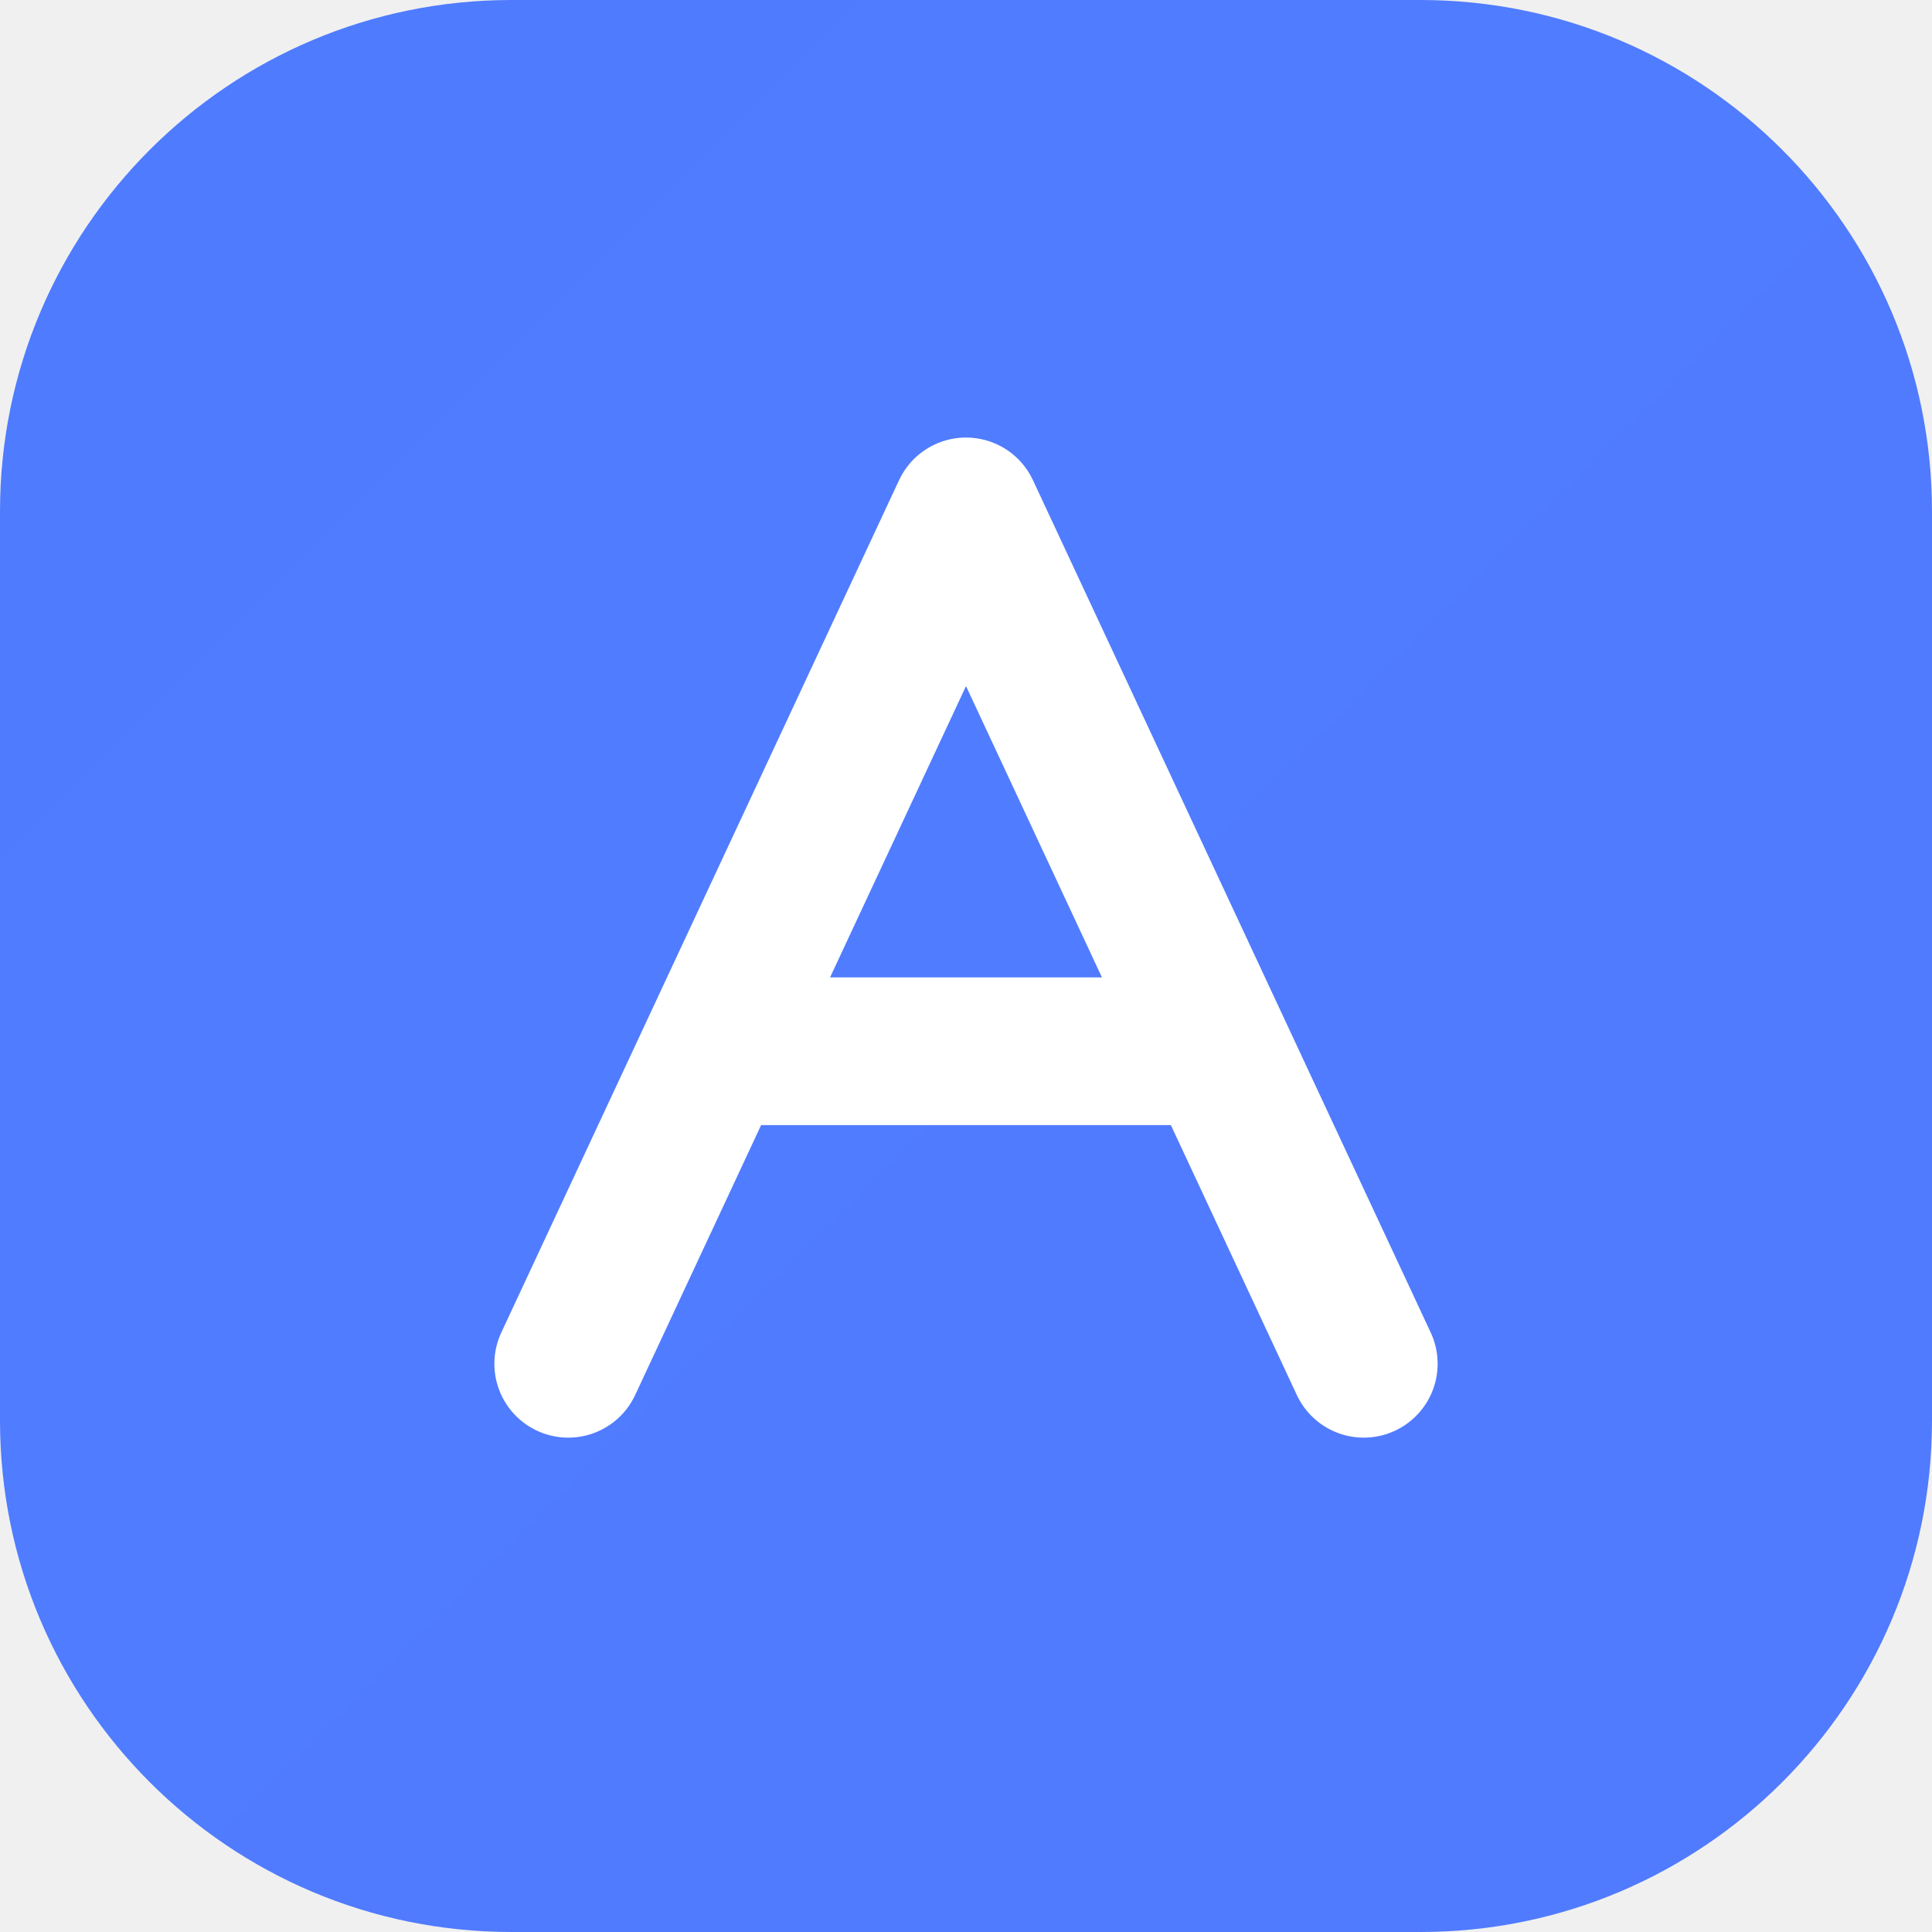
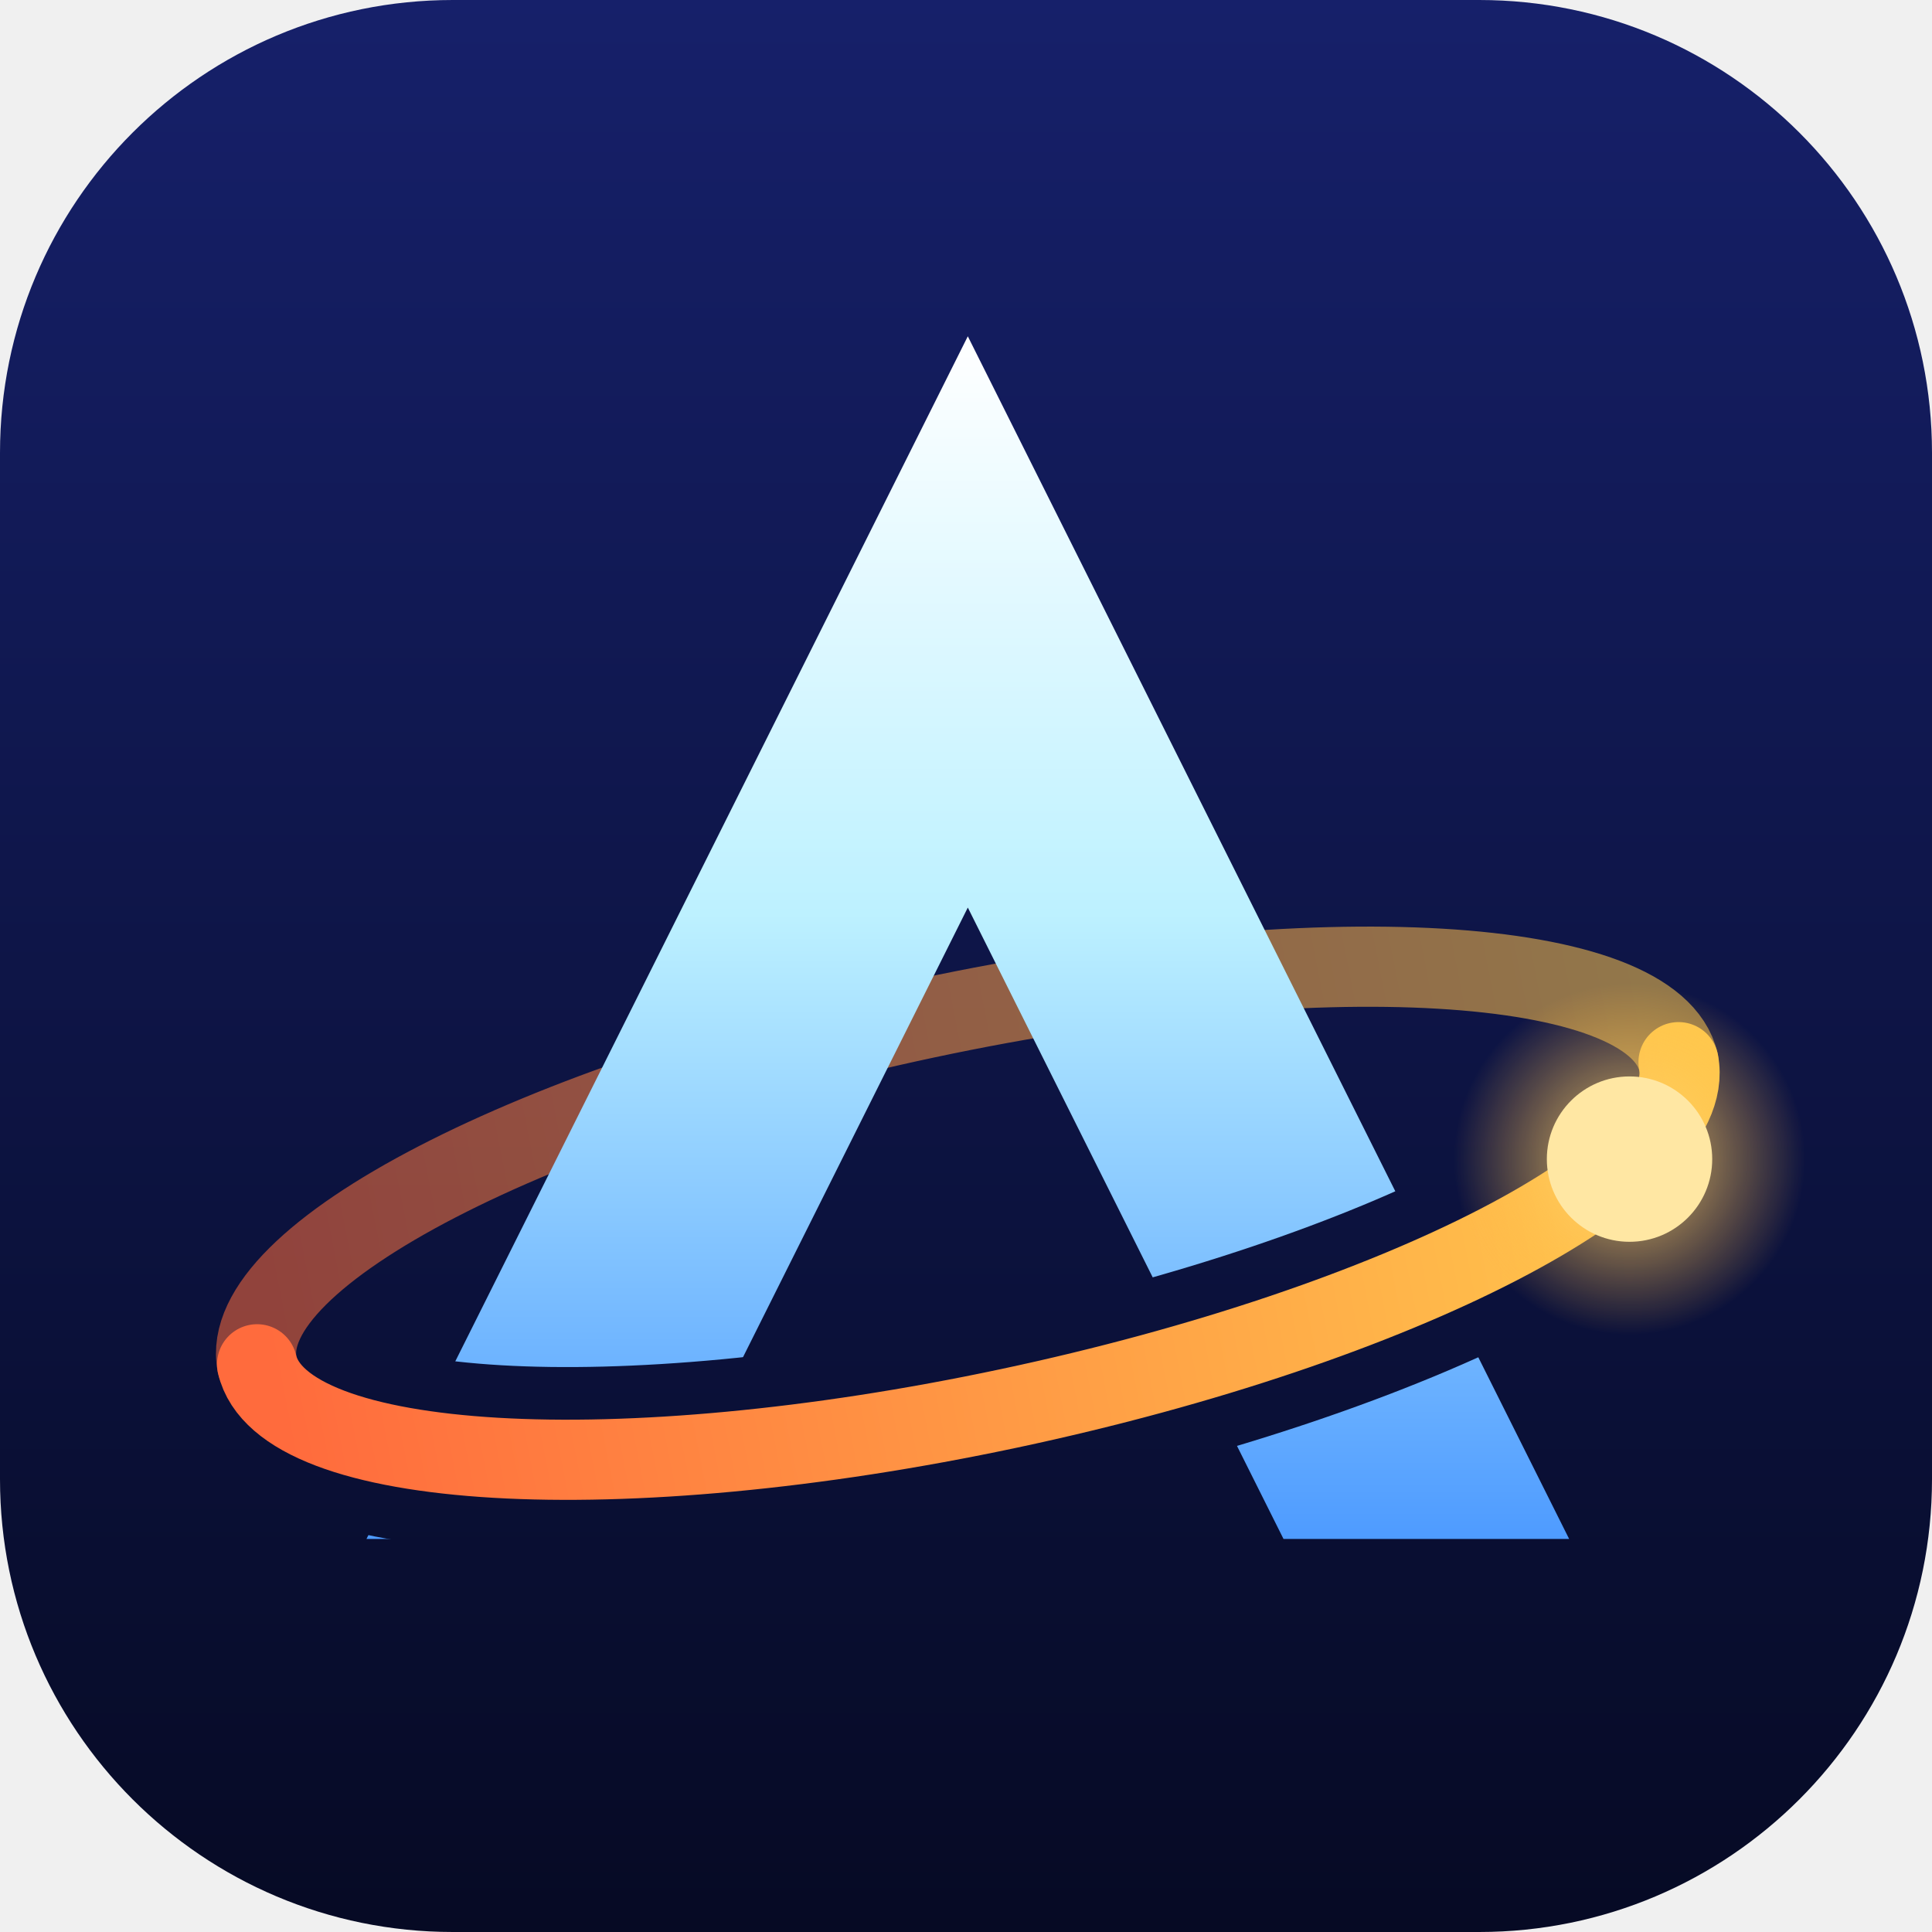
- <svg xmlns="http://www.w3.org/2000/svg" viewBox="0 0 34 34">
+ <svg xmlns="http://www.w3.org/2000/svg" viewBox="0 0 64 64">
  <defs>
-     <linearGradient id="g" x1="0" y1="0" x2="34" y2="34">
-       <stop stop-color="#4F7CFF" />
-       <stop offset="1" stop-color="#9B5CFF" />
+     <linearGradient id="f-bg" x1="0" y1="0" x2="0" y2="64" gradientUnits="userSpaceOnUse">
+       <stop offset="0" stop-color="#16206A" />
+       <stop offset="1" stop-color="#060A24" />
    </linearGradient>
+     <linearGradient id="f-peak" x1="32" y1="8" x2="32" y2="56" gradientUnits="userSpaceOnUse">
+       <stop offset="0" stop-color="#FFFFFF" />
+       <stop offset=".48" stop-color="#BDF1FF" />
+       <stop offset="1" stop-color="#4E9BFF" />
+     </linearGradient>
+     <linearGradient id="f-orbit" x1="4" y1="48" x2="60" y2="37" gradientUnits="userSpaceOnUse">
+       <stop offset="0" stop-color="#FF6B3D" />
+       <stop offset="1" stop-color="#FFC94D" />
+     </linearGradient>
+     <radialGradient id="f-glow">
+       <stop offset="0" stop-color="#FFD978" stop-opacity=".9" />
+       <stop offset="1" stop-color="#FFB840" stop-opacity="0" />
+     </radialGradient>
+     <mask id="f-gap" maskUnits="userSpaceOnUse" x="0" y="0" width="64" height="64">
+       <rect width="64" height="64" fill="#fff" />
+       <path d="M3.634 49.029A29 8-12 0 0 60.366 36.971" fill="none" stroke="#000" stroke-width="7.4" stroke-linecap="round" />
+     </mask>
  </defs>
-   <rect width="34" height="34" rx="9" fill="url(#g)" />
-   <path d="M10 24L17 9l7 15" stroke="#fff" stroke-width="2.6" stroke-linecap="round" stroke-linejoin="round" fill="none" />
-   <path d="M13.2 18.5h7.6" stroke="#fff" stroke-width="2.6" stroke-linecap="round" />
+   <rect width="64" height="64" rx="15" fill="url(#f-bg)" />
+   <g transform="translate(5.5 4.5) scale(.83)">
+     <path d="M3.634 49.029A29 8-12 0 1 60.366 36.971" fill="none" stroke="url(#f-orbit)" stroke-width="3.2" stroke-linecap="round" opacity=".55" />
+     <path d="M8 56 32 8 56 56H44.6L32 30.8 19.4 56Z" fill="url(#f-peak)" mask="url(#f-gap)" />
+     <path d="M3.634 49.029A29 8-12 0 0 60.366 36.971" fill="none" stroke="url(#f-orbit)" stroke-width="3.2" stroke-linecap="round" />
+     <circle cx="58.41" cy="40.84" r="7" fill="url(#f-glow)" />
+     <circle cx="58.41" cy="40.84" r="3.3" fill="#FFE7A3" />
+   </g>
</svg>
